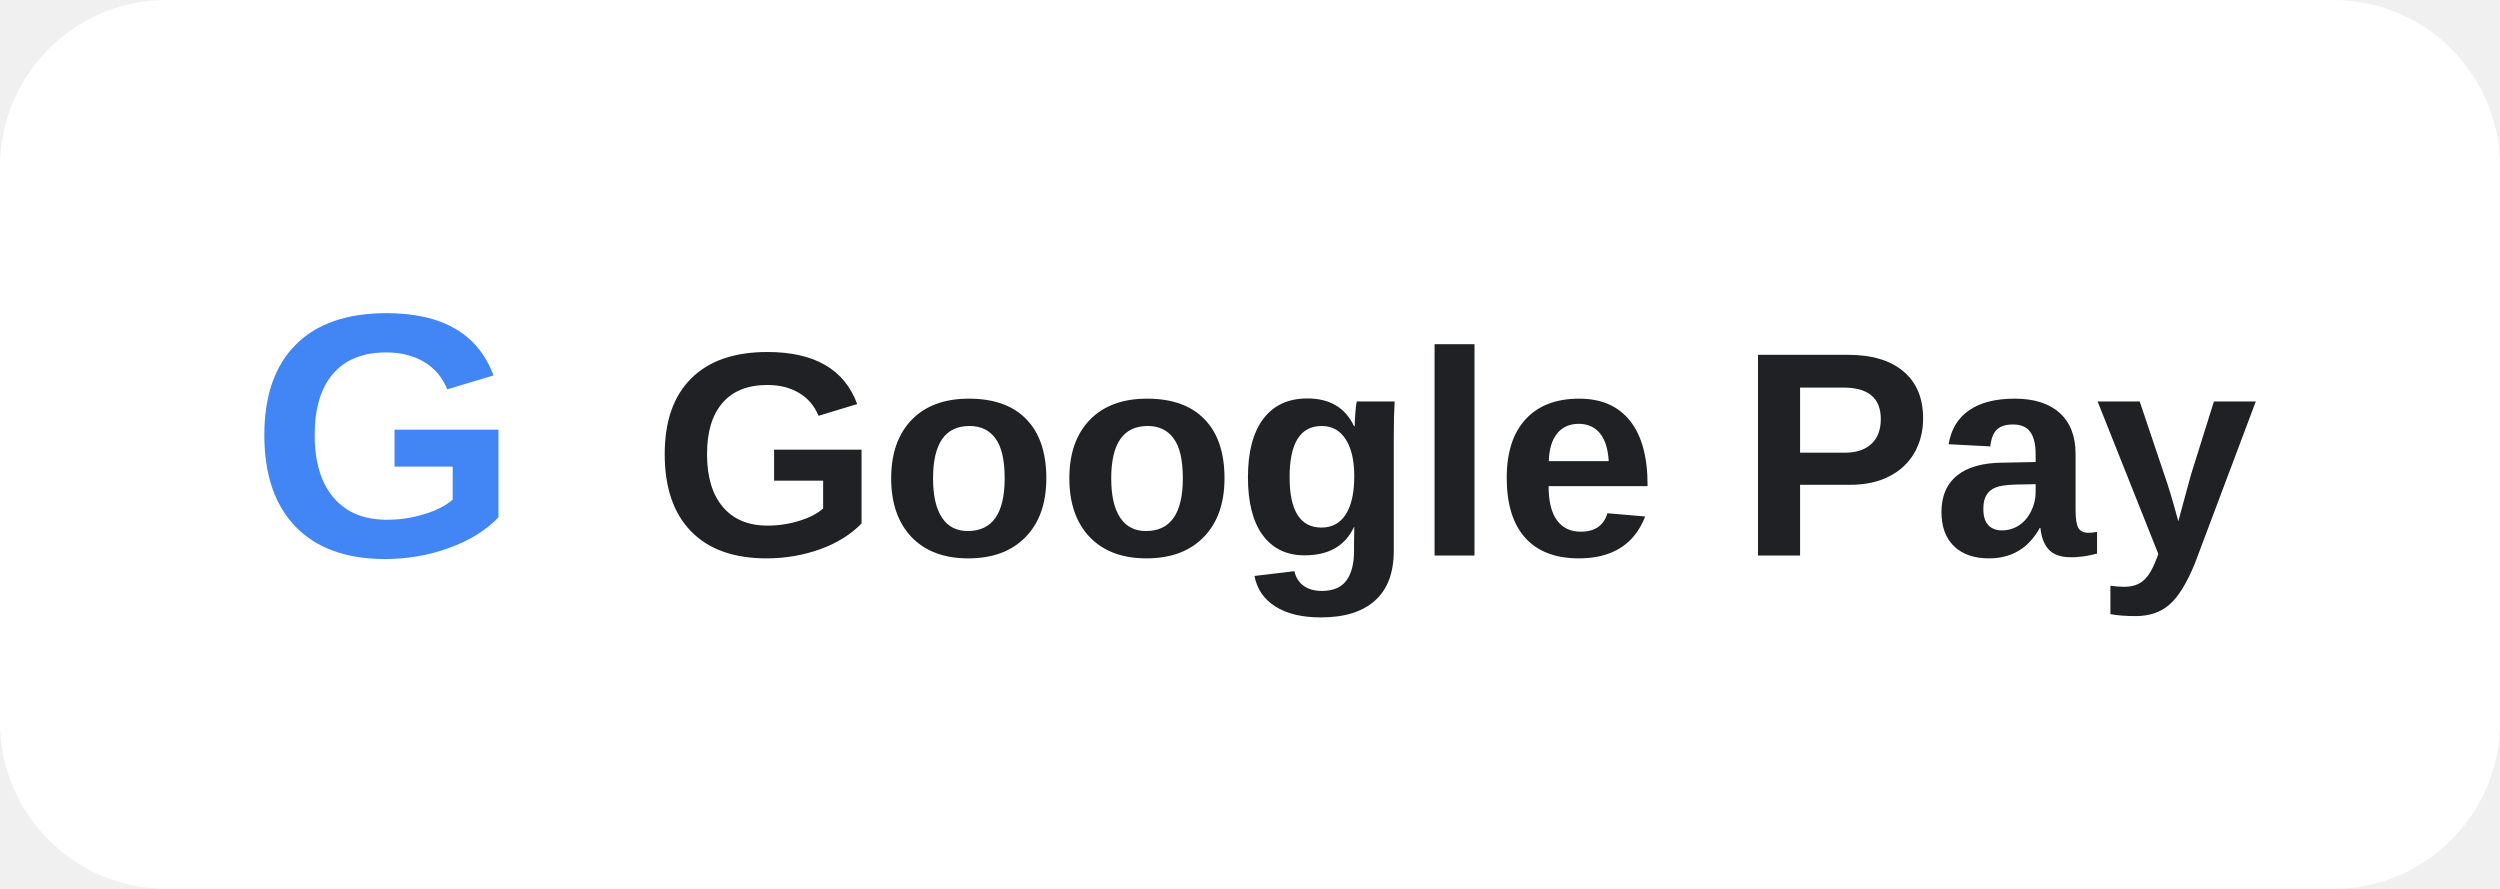
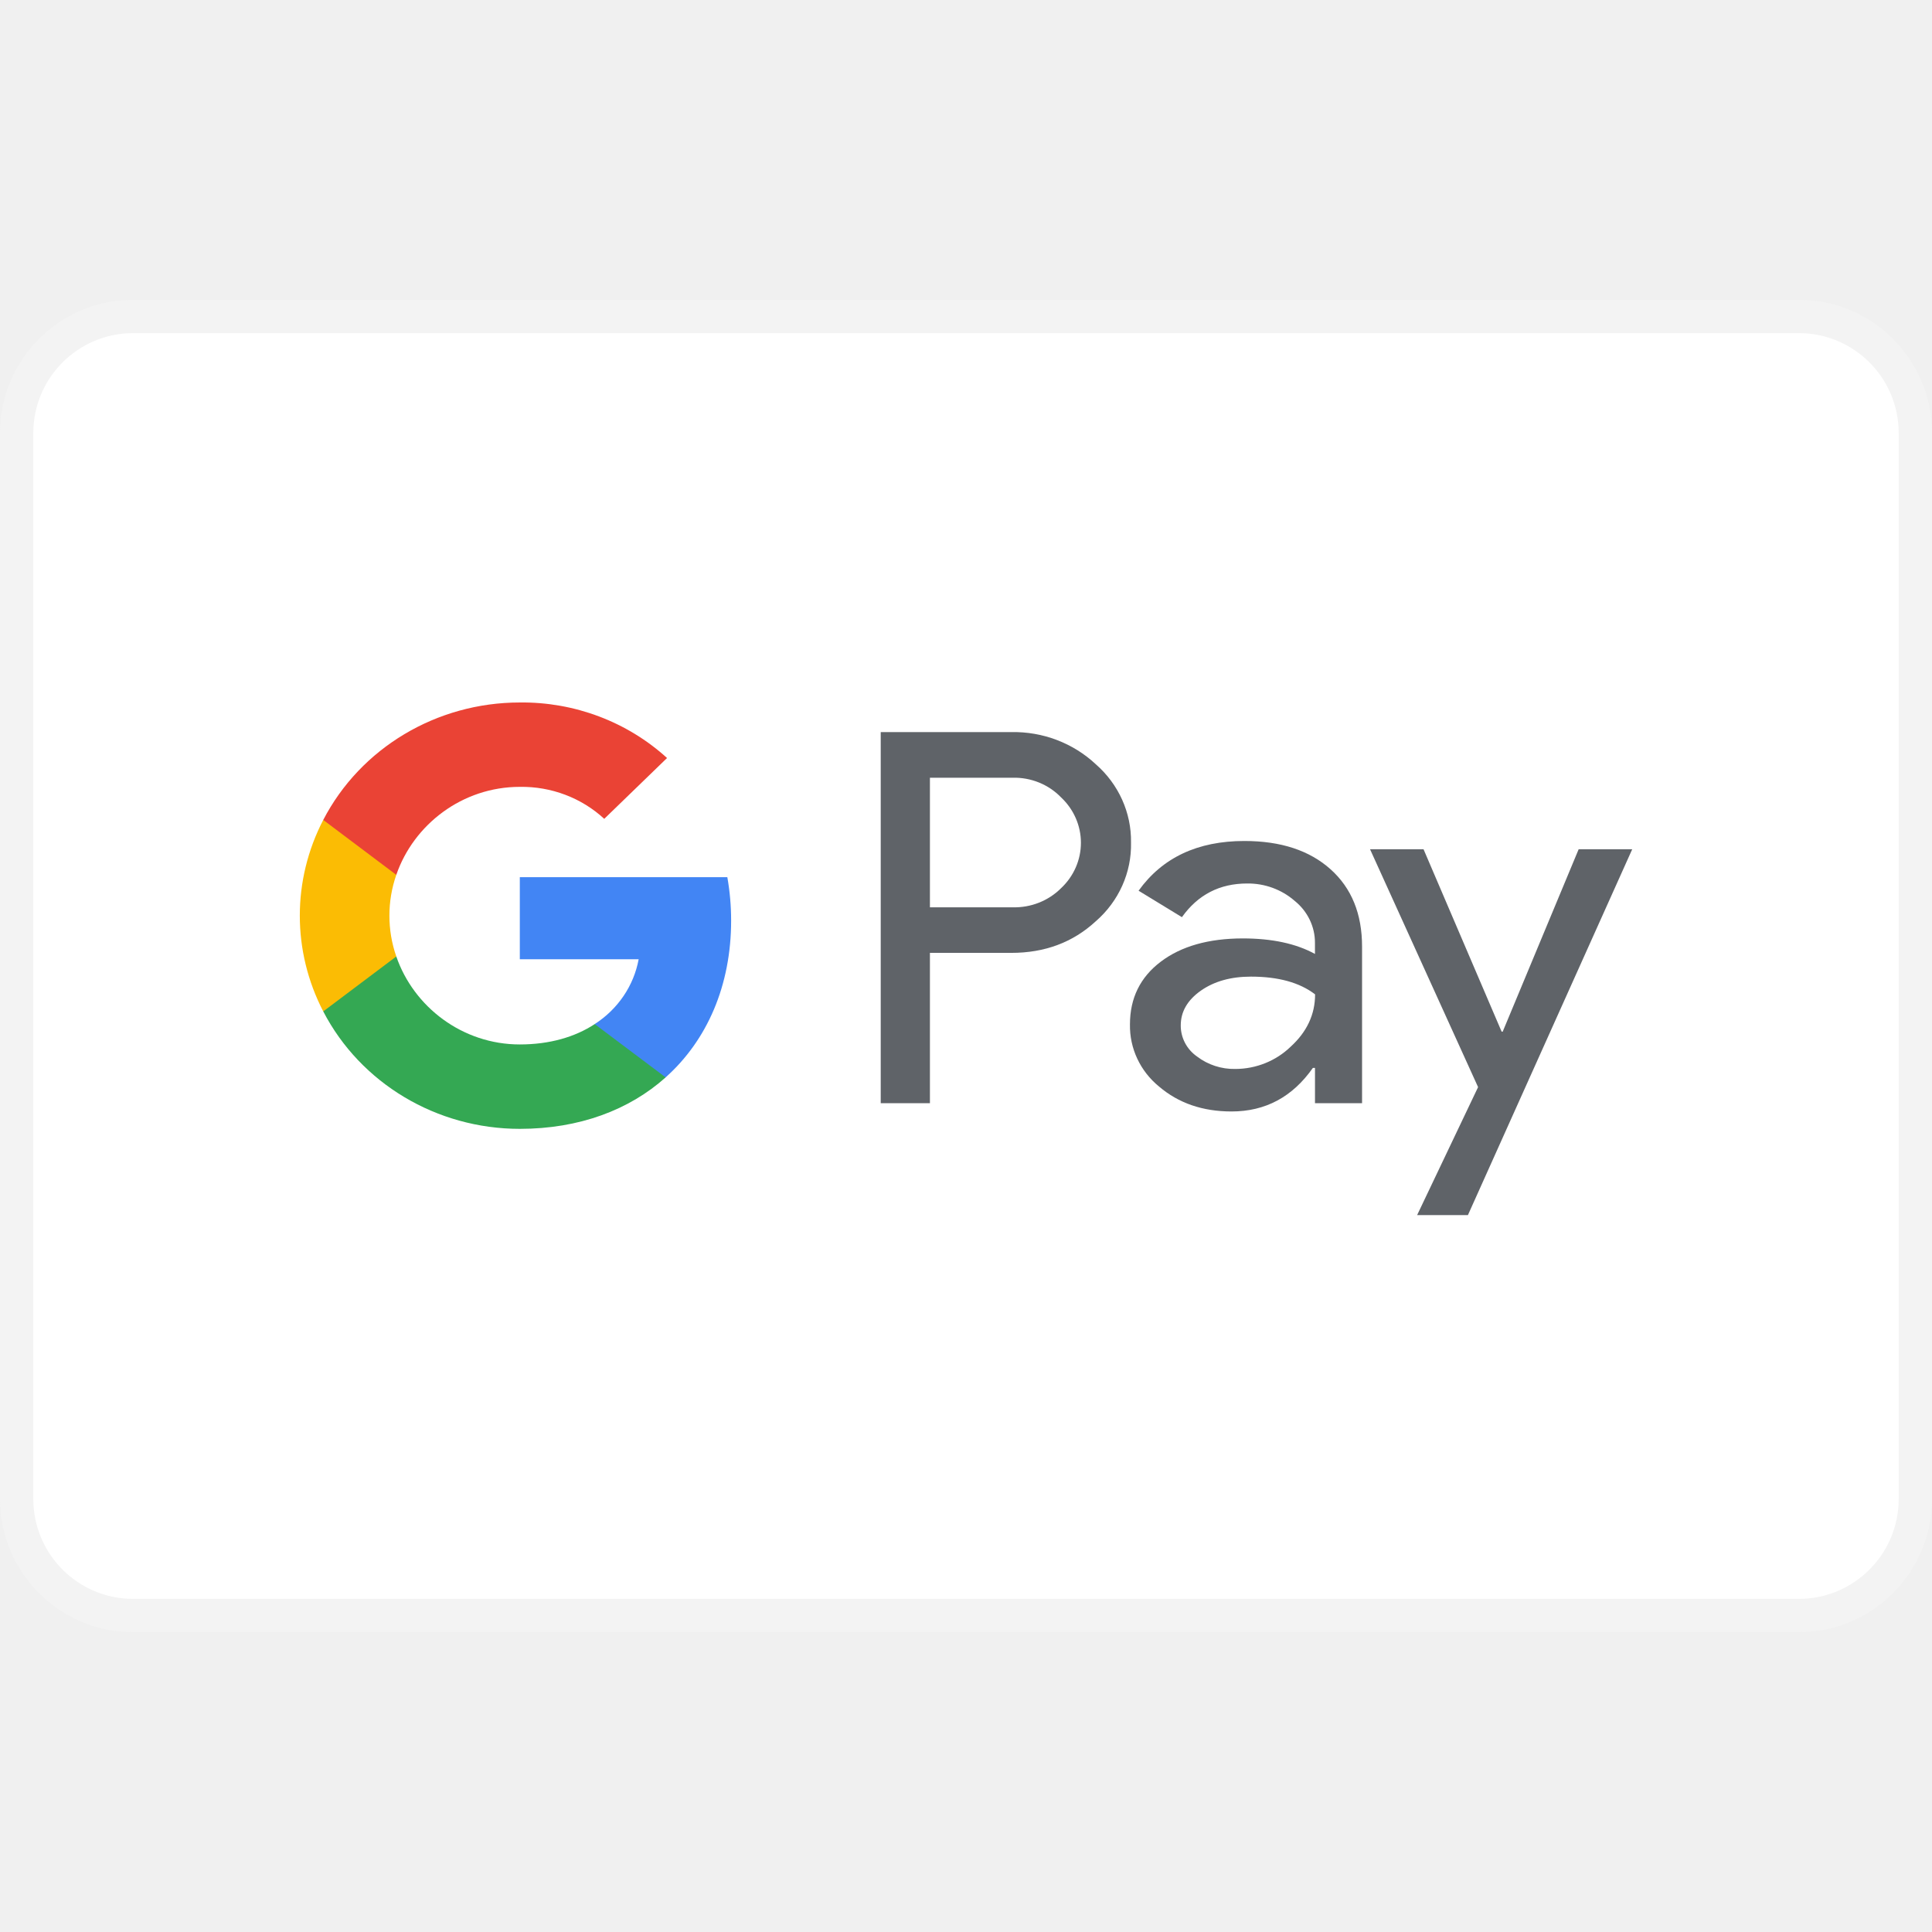
- <svg xmlns="http://www.w3.org/2000/svg" width="180" height="64" viewBox="0 0 180 64" role="img" aria-labelledby="title">
-   <rect width="180" height="64" rx="12" fill="#fff" />
-   <text x="18" y="40" font-family="Arial,sans-serif" font-size="25" font-weight="700" fill="#4285F4">G</text>
-   <text x="47" y="40" font-family="Arial,sans-serif" font-size="21" font-weight="700" fill="#202124">Google Pay</text>
+ <svg xmlns="http://www.w3.org/2000/svg" width="800px" height="800px" viewBox="0 -9 58 58" fill="none">
+   <rect x="0.5" y="0.5" width="57" height="39" rx="3.5" fill="white" stroke="#F3F3F3" />
+   <path fill-rule="evenodd" clip-rule="evenodd" d="M27.917 24.118V19.607V19.606H30.358C31.364 19.607 32.209 19.291 32.895 18.658C33.587 18.057 33.974 17.194 33.954 16.293C33.968 15.398 33.581 14.541 32.895 13.942C32.215 13.306 31.302 12.959 30.358 12.978H26.44V24.118H27.917ZM27.917 18.238V14.349V14.348H30.395C30.947 14.333 31.479 14.549 31.856 14.94C32.236 15.297 32.45 15.788 32.45 16.301C32.45 16.814 32.236 17.305 31.856 17.662C31.474 18.045 30.944 18.254 30.395 18.238H27.917Z" fill="#5F6368" />
+   <path fill-rule="evenodd" clip-rule="evenodd" d="M39.943 17.095C39.311 16.53 38.45 16.247 37.358 16.247C35.955 16.247 34.896 16.745 34.181 17.74L35.482 18.534C35.962 17.86 36.615 17.523 37.44 17.523C37.966 17.517 38.475 17.703 38.866 18.044C39.255 18.356 39.48 18.822 39.476 19.311V19.638C38.909 19.327 38.186 19.172 37.309 19.172C36.282 19.173 35.46 19.406 34.845 19.872C34.23 20.338 33.922 20.965 33.922 21.754C33.909 22.472 34.23 23.158 34.797 23.62C35.381 24.118 36.106 24.367 36.972 24.367C37.988 24.367 38.801 23.931 39.413 23.06H39.477V24.118H40.89V19.42C40.891 18.436 40.575 17.66 39.943 17.095ZM35.937 22.718C35.627 22.502 35.445 22.154 35.447 21.785C35.447 21.37 35.648 21.024 36.052 20.739C36.453 20.459 36.953 20.319 37.553 20.319C38.377 20.319 39.019 20.497 39.48 20.852C39.48 21.453 39.235 21.977 38.746 22.423C38.305 22.85 37.708 23.09 37.084 23.091C36.669 23.099 36.263 22.967 35.937 22.718Z" fill="#5F6368" />
+   <path fill-rule="evenodd" clip-rule="evenodd" d="M49 16.496L44.068 27.478H42.543L44.373 23.636L41.13 16.496H42.736L45.08 21.971H45.112L47.392 16.496H49Z" fill="#5F6368" />
+   <path fill-rule="evenodd" clip-rule="evenodd" d="M21.949 18.635C21.949 18.199 21.911 17.763 21.835 17.333H15.605V19.798H19.173C19.026 20.594 18.549 21.296 17.854 21.743V23.343H19.983C21.23 22.229 21.949 20.582 21.949 18.635Z" fill="#4285F4" />
+   <path fill-rule="evenodd" clip-rule="evenodd" d="M15.605 24.889C17.388 24.889 18.889 24.322 19.983 23.344L17.854 21.744C17.262 22.133 16.498 22.355 15.605 22.355C13.883 22.355 12.42 21.23 11.897 19.714H9.704V21.363C10.825 23.524 13.108 24.889 15.605 24.889Z" fill="#34A853" />
+   <path fill-rule="evenodd" clip-rule="evenodd" d="M11.897 19.714C11.621 18.919 11.621 18.059 11.897 17.264V15.615H9.704C8.766 17.423 8.766 19.555 9.704 21.363L11.897 19.714Z" fill="#FBBC04" />
+   <path fill-rule="evenodd" clip-rule="evenodd" d="M15.605 14.622C16.547 14.607 17.458 14.952 18.14 15.582V15.582L20.025 13.756C18.829 12.668 17.245 12.07 15.605 12.089C13.108 12.089 10.825 13.453 9.704 15.615L11.897 17.264C12.42 15.748 13.883 14.622 15.605 14.622Z" fill="#EA4335" />
</svg>
